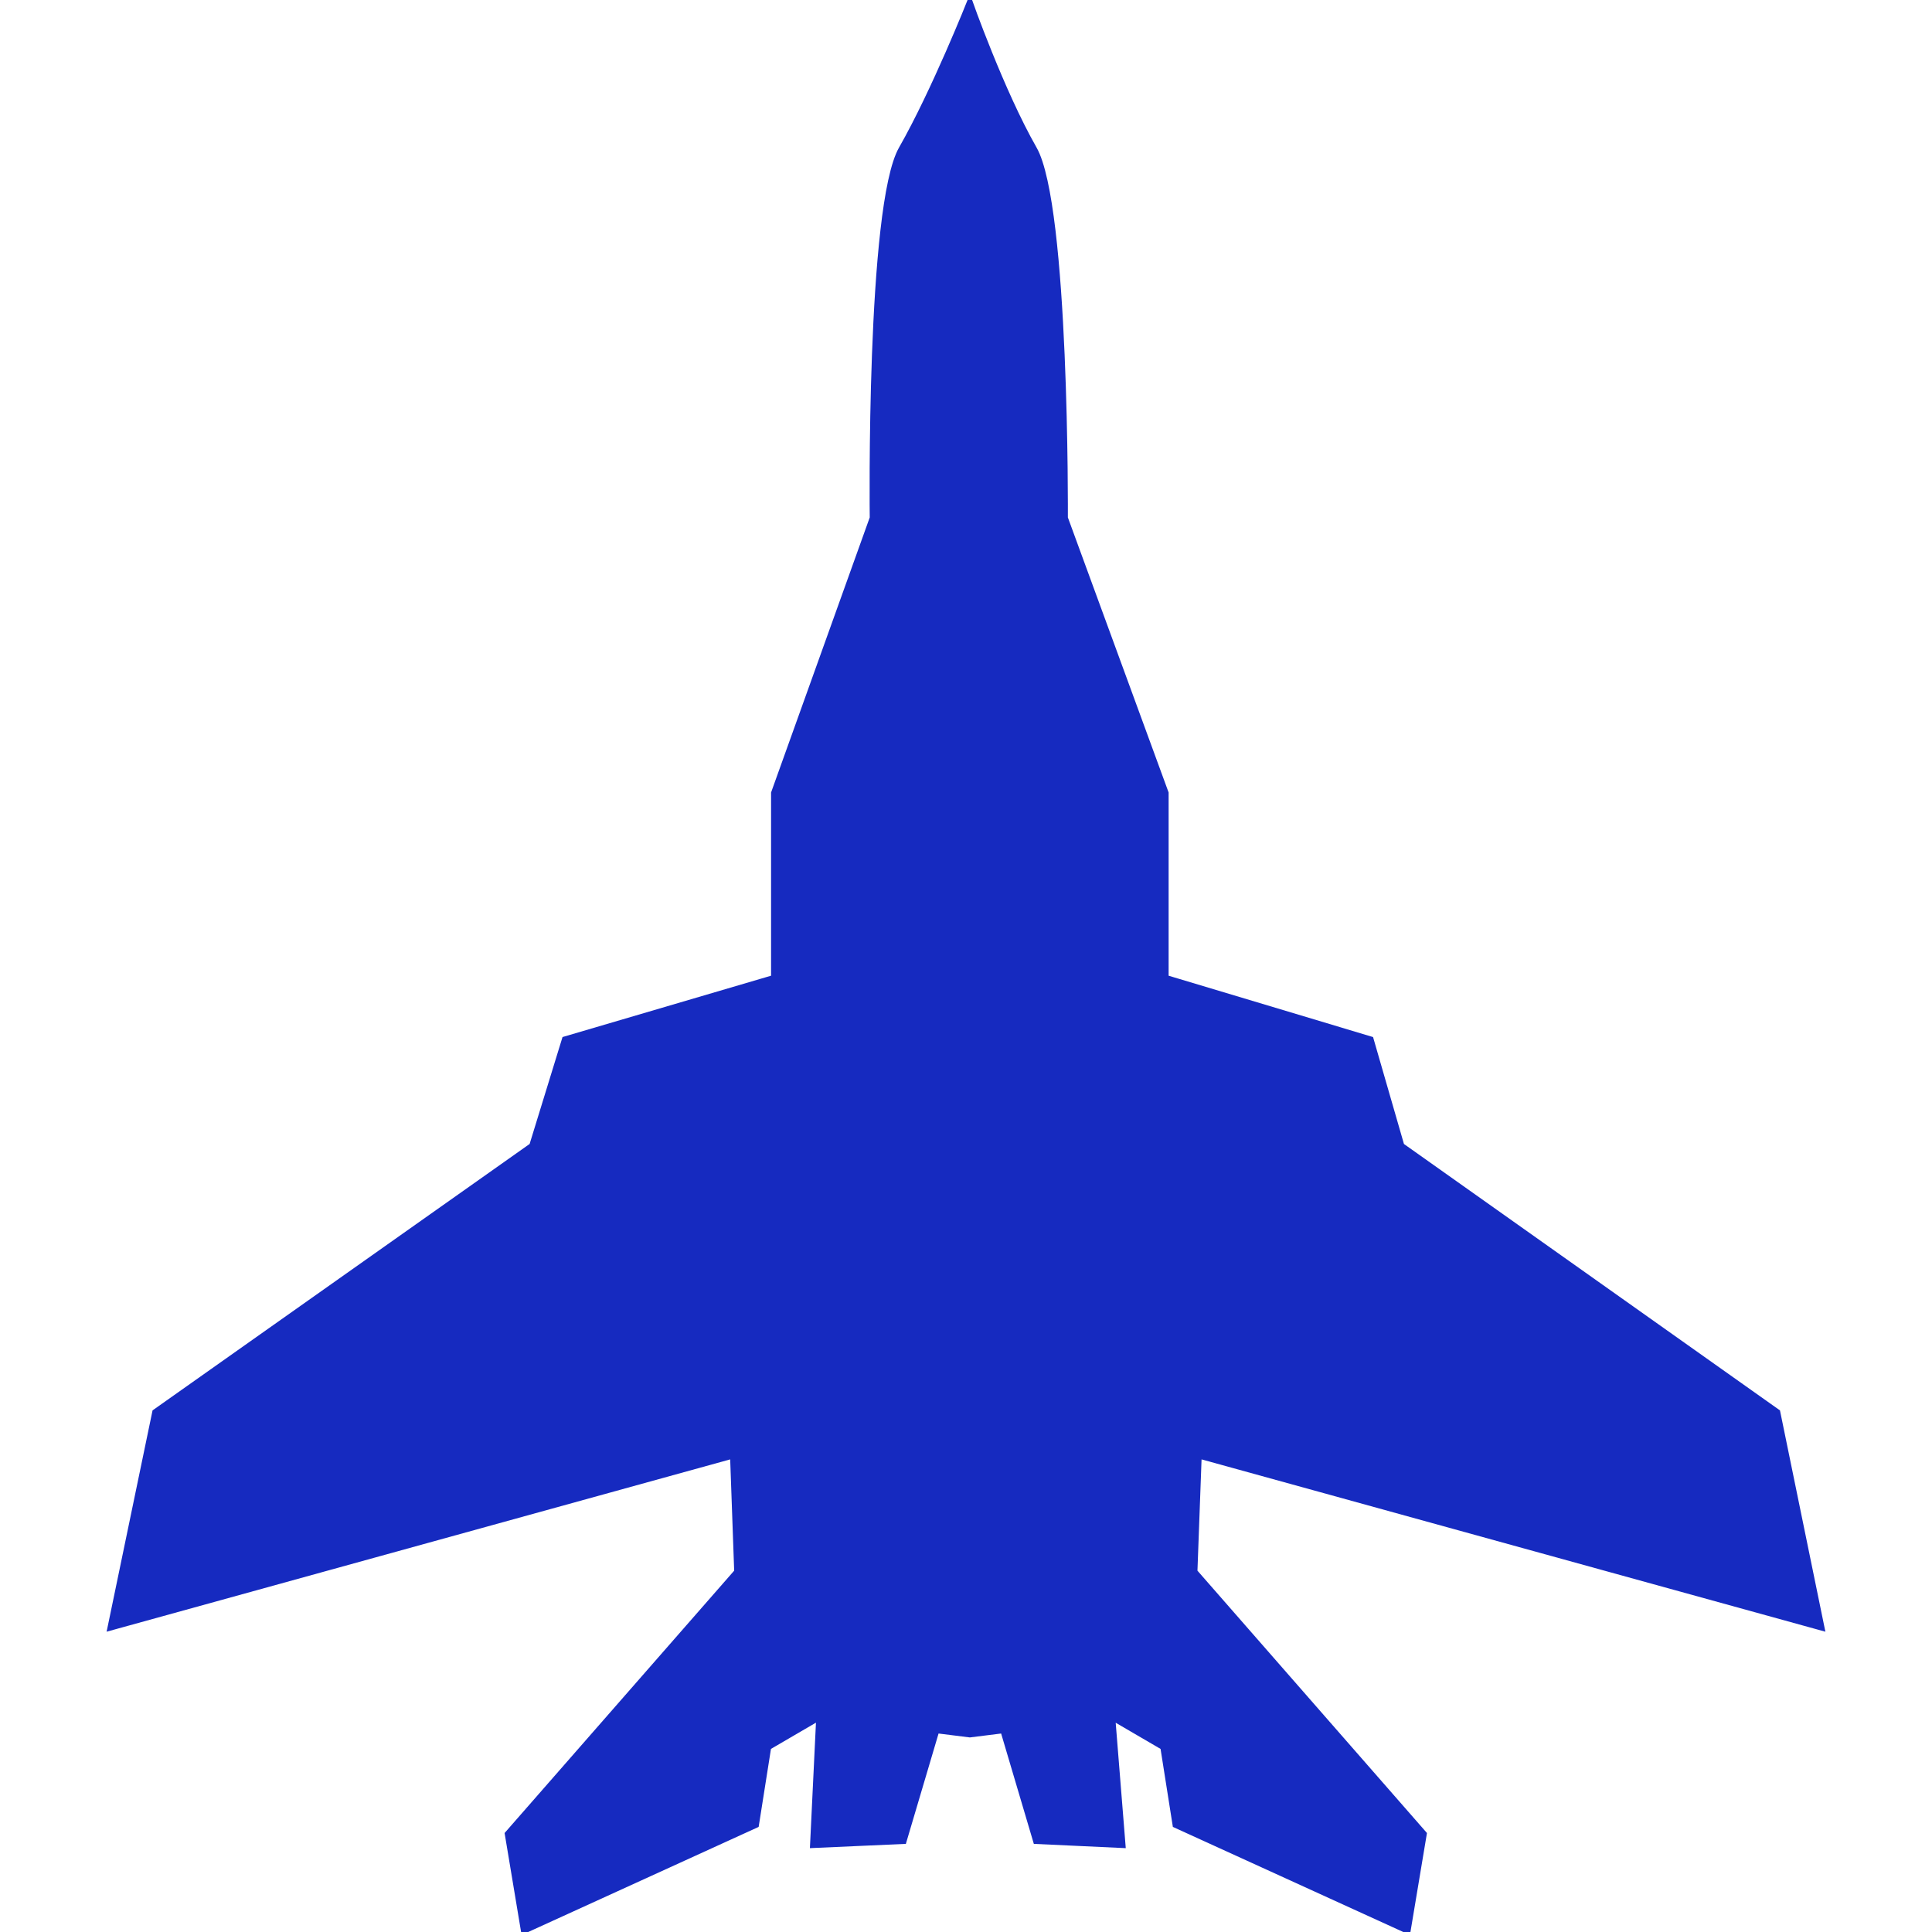
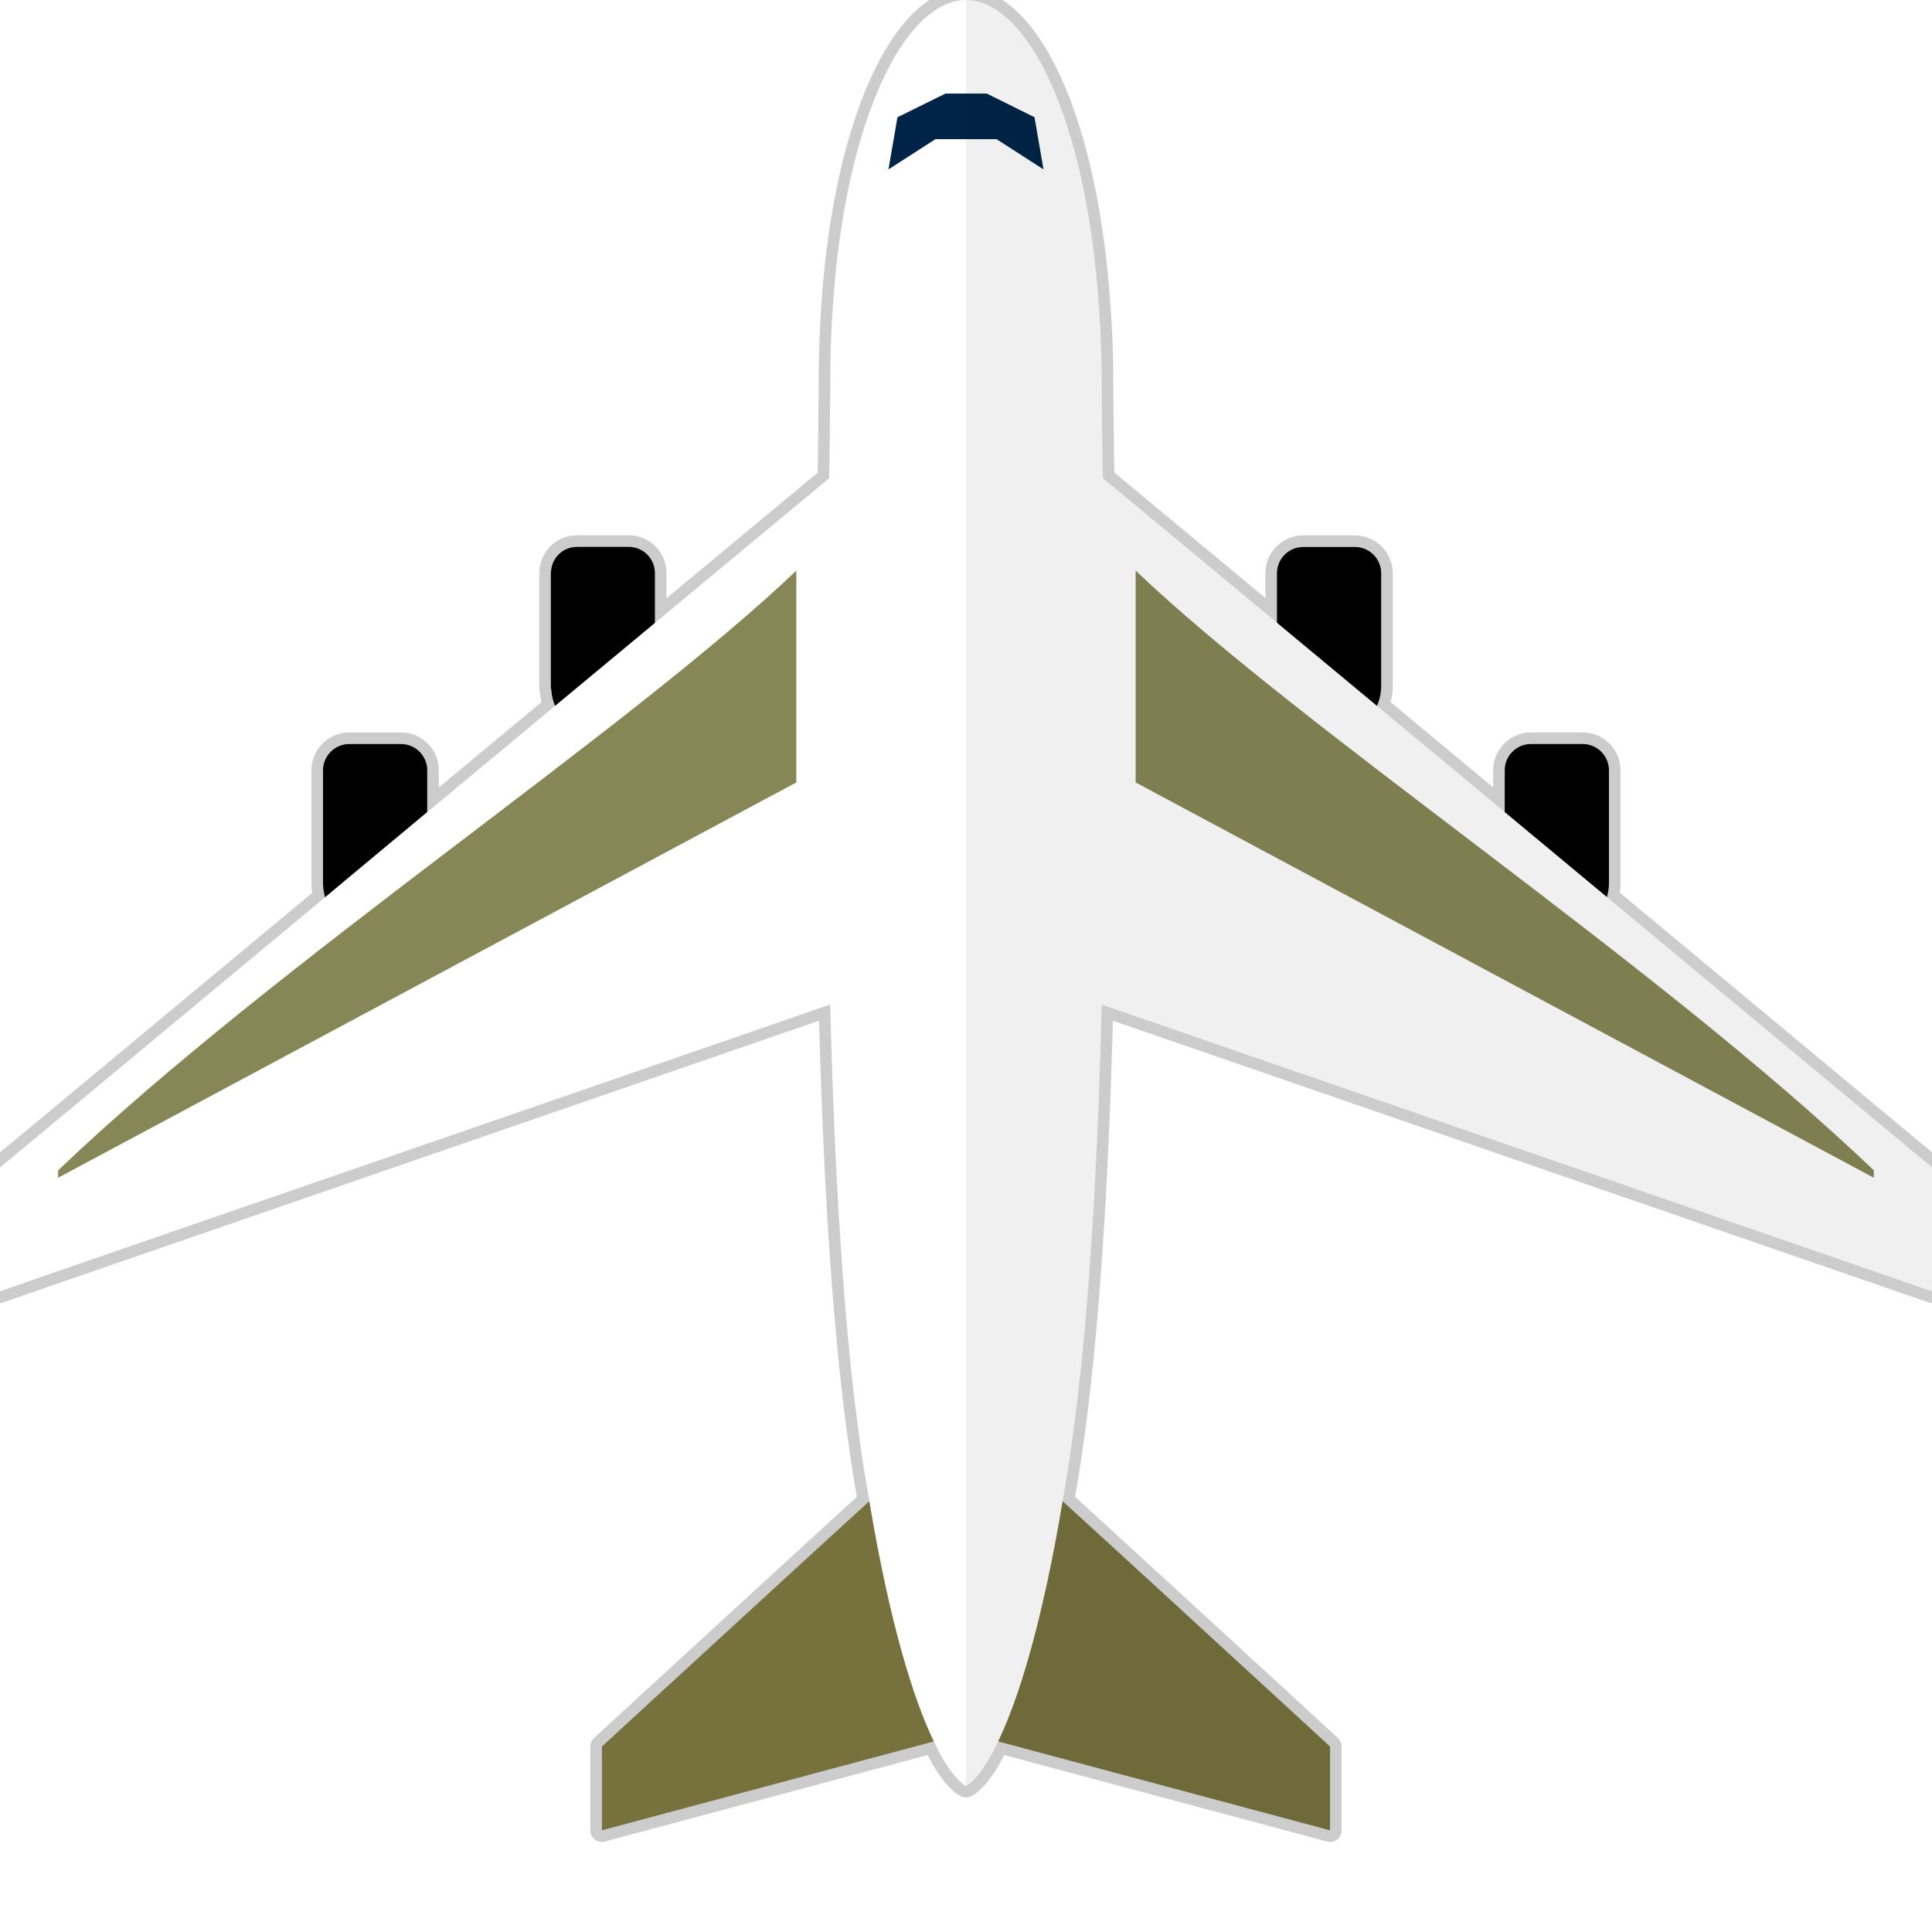
- <svg xmlns="http://www.w3.org/2000/svg" fill="#162ac0" version="1.1" id="Capa_1" width="256px" height="256px" viewBox="0 0 462.68 462.68" xml:space="preserve" stroke="#162ac0">
+ <svg xmlns="http://www.w3.org/2000/svg" height="256px" width="256px" version="1.1" id="_x36_" viewBox="0 0 512 512" xml:space="preserve" fill="#000000">
  <g id="SVGRepo_bgCarrier" stroke-width="0" />
-   <g id="SVGRepo_tracerCarrier" stroke-linecap="round" stroke-linejoin="round" />
+   <g id="SVGRepo_tracerCarrier" stroke-linecap="round" stroke-linejoin="round" stroke="#CCCCCC" stroke-width="6.144">
+     <g>
+       <g>
+         <g>
+           <path style="fill:#76713d;" d="M250.376,379.789c-1.926,1.217-90.859,83.056-90.859,83.056v22.209l90.859-24.339V379.789z" />
+           <path style="fill:#76713d;" d="M261.613,379.789c1.926,1.217,90.859,83.056,90.859,83.056v22.209l-90.859-24.339V379.789z" />
+         </g>
+         <path style="fill:#FEFFFE;" d="M291.965,266.212c-1.05,42.549-3.429,85.238-8.118,117.64c-0.7,4.899-1.469,9.517-2.24,13.926v0.07 c-5.528,32.892-11.757,52.557-17.076,63.613c-3.359,7.138-6.368,10.637-8.538,11.827c-2.169-1.19-5.179-4.689-8.538-11.827 c-5.318-11.057-11.547-30.722-17.076-63.613v-0.07c-0.77-4.409-1.539-9.028-2.239-13.926c-4.689-32.402-7.068-75.091-8.118-117.64 c-1.4-53.816-0.7-107.353-0.28-139.474c0.14-6.998,0.21-12.947,0.21-17.706c0.07-2.659,0.07-4.969,0.07-6.788 c0-20.365,1.82-38.21,4.969-53.047C231.641,17.915,243.888,0,255.995,0c7.348,0,14.696,6.578,20.855,18.615 c7.138,14.066,12.597,35.621,14.416,63.194c0.49,6.439,0.7,13.297,0.7,20.435c0,5.179,0.14,13.576,0.28,24.494 C292.665,158.859,293.365,212.396,291.965,266.212z" />
+         <g>
+           <g>
+             <g>
+               <path style="fill:#000000;" d="M173.555,151.861v29.882c0,0.56,0,1.049-0.14,1.609c-0.77,6.438-6.299,11.477-12.947,11.477 h-1.68c-5.249-0.07-9.658-3.289-11.687-7.768c-0.56-1.33-0.91-2.729-0.98-4.199c-0.14-0.35-0.14-0.77-0.14-1.12v-29.812 c0-0.42,0.07-0.84,0.14-1.26c0.56-3.289,3.359-5.739,6.788-5.739h13.716C170.476,144.933,173.555,148.082,173.555,151.861z" />
+               <path style="fill:#000000;" d="M100.133,247.072h-1.447c-7.195,0-13.082-5.887-13.082-13.082v-29.863 c0-3.822,3.127-6.95,6.95-6.95h13.727c3.813,0,6.934,3.12,6.934,6.934v29.879C113.215,241.185,107.328,247.072,100.133,247.072 z" />
+             </g>
+             <path style="fill:#FEFFFE;" d="M226.462,121.139v142.834l-6.438,2.24L9.798,338.784L0,342.213v-32.822 c0,0,39.96-33.171,86.218-71.662c8.818-7.418,17.915-14.906,27.013-22.534c1.05-0.84,2.099-1.68,3.149-2.589 c10.357-8.608,20.785-17.285,30.722-25.543c9.238-7.698,18.125-15.046,26.453-21.974c20.575-17.076,37.371-31.072,46.189-38.35 C223.943,123.239,226.322,121.279,226.462,121.139z" />
+             <path style="fill:#868656;" d="M15.4,310.159c57.788-55.188,150.646-116.068,195.631-158.934v56.132L15.4,312.115V310.159z" />
+           </g>
+           <g>
+             <g>
+               <path style="fill:#000000;" d="M351.498,194.851h1.447c7.195,0,13.082-5.887,13.082-13.082v-29.863 c0-3.822-3.127-6.95-6.95-6.95h-13.727c-3.813,0-6.934,3.12-6.934,6.933v29.879 C338.415,188.964,344.302,194.851,351.498,194.851z" />
+               <path style="fill:#000000;" d="M411.856,247.072h1.447c7.195,0,13.082-5.887,13.082-13.082v-29.863 c0-3.822-3.128-6.95-6.95-6.95h-13.728c-3.813,0-6.934,3.12-6.934,6.934v29.879 C398.774,241.185,404.661,247.072,411.856,247.072z" />
+             </g>
+             <path style="fill:#FEFFFE;" d="M285.548,121.124C287.099,122.341,512,309.358,512,309.358v32.857l-226.452-78.209V121.124z" />
+             <path style="fill:#868656;" d="M496.589,310.159c-57.788-55.188-150.646-116.068-195.631-158.934v56.132l195.631,104.758 V310.159z" />
+           </g>
+         </g>
+         <polygon style="fill:#002447;" points="276.534,44.888 264.078,36.873 247.912,36.873 235.455,44.888 237.834,31.072 250.571,24.791 261.488,24.791 274.155,31.072 " />
+       </g>
+       <path style="opacity:0.06;fill:#040000;" d="M283.847,383.852c4.688-32.399,7.068-75.084,8.118-117.629L512,342.215v-32.857 c0,0-39.915-33.192-86.212-71.684c0.35-1.177,0.597-2.398,0.597-3.684v-29.862c0-3.823-3.128-6.95-6.95-6.95h-13.727 c-3.814,0-6.934,3.12-6.934,6.933v11.104c-11.462-9.529-22.894-19.034-33.886-28.171c0.721-1.618,1.138-3.397,1.138-5.274v-29.862 c0-3.822-3.128-6.95-6.95-6.95h-13.727c-3.813,0-6.934,3.12-6.934,6.933v13.148c-20.606-17.127-37.378-31.065-46.171-38.364 c-0.14-10.883-0.279-19.261-0.279-24.429c0-7.138-0.21-13.996-0.7-20.435c-1.82-27.573-7.278-49.127-14.416-63.194 C270.692,6.581,263.346,0.003,256,0v473.285c2.165-1.19,5.168-4.683,8.517-11.792l87.956,23.561v-22.209 c0,0-44.104-40.586-70.864-65.018v-0.049C282.378,393.369,283.148,388.75,283.847,383.852z" />
+     </g>
+   </g>
  <g id="SVGRepo_iconCarrier">
    <g>
      <g>
-         <path d="M425.82,338.057l-90.031-63.787l-7.369-25.511l-49.056-14.72v-44.164l-24.128-65.872c0,0,0.408-74.707-7.442-88.444 S232.262,0,232.262,0s-8.668,21.828-16.519,35.567c-7.849,13.738-6.957,88.436-6.957,88.436l-23.628,65.872v44.164l-50.045,14.72 l-7.851,25.511l-90.279,63.787l-10.796,52.008l149.158-41.217l0.982,27.479l-54.954,62.8l3.925,23.553l55.934-25.512l2.943-18.646 l11.776-6.869l-1.467,30.421l22.075-0.982l7.851-26.493l7.851,0.982l7.851-0.982l7.851,26.493l21.095,0.982l-2.444-30.421 l11.777,6.869l2.941,18.646l55.937,25.512l3.931-23.553l-54.938-62.8l1.014-27.479l149.217,41.217L425.82,338.057z" />
+         <g>
+           <path style="fill:#76713d;" d="M250.376,379.789c-1.926,1.217-90.859,83.056-90.859,83.056v22.209l90.859-24.339V379.789z" />
+           <path style="fill:#76713d;" d="M261.613,379.789c1.926,1.217,90.859,83.056,90.859,83.056v22.209l-90.859-24.339V379.789z" />
+         </g>
+         <path style="fill:#FEFFFE;" d="M291.965,266.212c-1.05,42.549-3.429,85.238-8.118,117.64c-0.7,4.899-1.469,9.517-2.24,13.926v0.07 c-5.528,32.892-11.757,52.557-17.076,63.613c-3.359,7.138-6.368,10.637-8.538,11.827c-2.169-1.19-5.179-4.689-8.538-11.827 c-5.318-11.057-11.547-30.722-17.076-63.613v-0.07c-0.77-4.409-1.539-9.028-2.239-13.926c-4.689-32.402-7.068-75.091-8.118-117.64 c-1.4-53.816-0.7-107.353-0.28-139.474c0.14-6.998,0.21-12.947,0.21-17.706c0.07-2.659,0.07-4.969,0.07-6.788 c0-20.365,1.82-38.21,4.969-53.047C231.641,17.915,243.888,0,255.995,0c7.348,0,14.696,6.578,20.855,18.615 c7.138,14.066,12.597,35.621,14.416,63.194c0.49,6.439,0.7,13.297,0.7,20.435c0,5.179,0.14,13.576,0.28,24.494 C292.665,158.859,293.365,212.396,291.965,266.212z" />
+         <g>
+           <g>
+             <g>
+               <path style="fill:#000000;" d="M173.555,151.861v29.882c0,0.56,0,1.049-0.14,1.609c-0.77,6.438-6.299,11.477-12.947,11.477 h-1.68c-5.249-0.07-9.658-3.289-11.687-7.768c-0.56-1.33-0.91-2.729-0.98-4.199c-0.14-0.35-0.14-0.77-0.14-1.12v-29.812 c0-0.42,0.07-0.84,0.14-1.26c0.56-3.289,3.359-5.739,6.788-5.739h13.716C170.476,144.933,173.555,148.082,173.555,151.861z" />
+               <path style="fill:#000000;" d="M100.133,247.072h-1.447c-7.195,0-13.082-5.887-13.082-13.082v-29.863 c0-3.822,3.127-6.95,6.95-6.95h13.727c3.813,0,6.934,3.12,6.934,6.934v29.879C113.215,241.185,107.328,247.072,100.133,247.072 z" />
+             </g>
+             <path style="fill:#FEFFFE;" d="M226.462,121.139v142.834l-6.438,2.24L9.798,338.784L0,342.213v-32.822 c0,0,39.96-33.171,86.218-71.662c8.818-7.418,17.915-14.906,27.013-22.534c1.05-0.84,2.099-1.68,3.149-2.589 c10.357-8.608,20.785-17.285,30.722-25.543c9.238-7.698,18.125-15.046,26.453-21.974c20.575-17.076,37.371-31.072,46.189-38.35 C223.943,123.239,226.322,121.279,226.462,121.139z" />
+             <path style="fill:#868656;" d="M15.4,310.159c57.788-55.188,150.646-116.068,195.631-158.934v56.132L15.4,312.115V310.159z" />
+           </g>
+           <g>
+             <g>
+               <path style="fill:#000000;" d="M351.498,194.851h1.447c7.195,0,13.082-5.887,13.082-13.082v-29.863 c0-3.822-3.127-6.95-6.95-6.95h-13.727c-3.813,0-6.934,3.12-6.934,6.933v29.879 C338.415,188.964,344.302,194.851,351.498,194.851z" />
+               <path style="fill:#000000;" d="M411.856,247.072h1.447c7.195,0,13.082-5.887,13.082-13.082v-29.863 c0-3.822-3.128-6.95-6.95-6.95h-13.728c-3.813,0-6.934,3.12-6.934,6.934v29.879 C398.774,241.185,404.661,247.072,411.856,247.072z" />
+             </g>
+             <path style="fill:#FEFFFE;" d="M285.548,121.124C287.099,122.341,512,309.358,512,309.358v32.857l-226.452-78.209V121.124z" />
+             <path style="fill:#868656;" d="M496.589,310.159c-57.788-55.188-150.646-116.068-195.631-158.934v56.132l195.631,104.758 V310.159z" />
+           </g>
+         </g>
+         <polygon style="fill:#002447;" points="276.534,44.888 264.078,36.873 247.912,36.873 235.455,44.888 237.834,31.072 250.571,24.791 261.488,24.791 274.155,31.072 " />
      </g>
+       <path style="opacity:0.06;fill:#040000;" d="M283.847,383.852c4.688-32.399,7.068-75.084,8.118-117.629L512,342.215v-32.857 c0,0-39.915-33.192-86.212-71.684c0.35-1.177,0.597-2.398,0.597-3.684v-29.862c0-3.823-3.128-6.95-6.95-6.95h-13.727 c-3.814,0-6.934,3.12-6.934,6.933v11.104c-11.462-9.529-22.894-19.034-33.886-28.171c0.721-1.618,1.138-3.397,1.138-5.274v-29.862 c0-3.822-3.128-6.95-6.95-6.95h-13.727c-3.813,0-6.934,3.12-6.934,6.933v13.148c-20.606-17.127-37.378-31.065-46.171-38.364 c-0.14-10.883-0.279-19.261-0.279-24.429c0-7.138-0.21-13.996-0.7-20.435c-1.82-27.573-7.278-49.127-14.416-63.194 C270.692,6.581,263.346,0.003,256,0v473.285c2.165-1.19,5.168-4.683,8.517-11.792l87.956,23.561v-22.209 c0,0-44.104-40.586-70.864-65.018v-0.049C282.378,393.369,283.148,388.75,283.847,383.852z" />
    </g>
  </g>
</svg>
